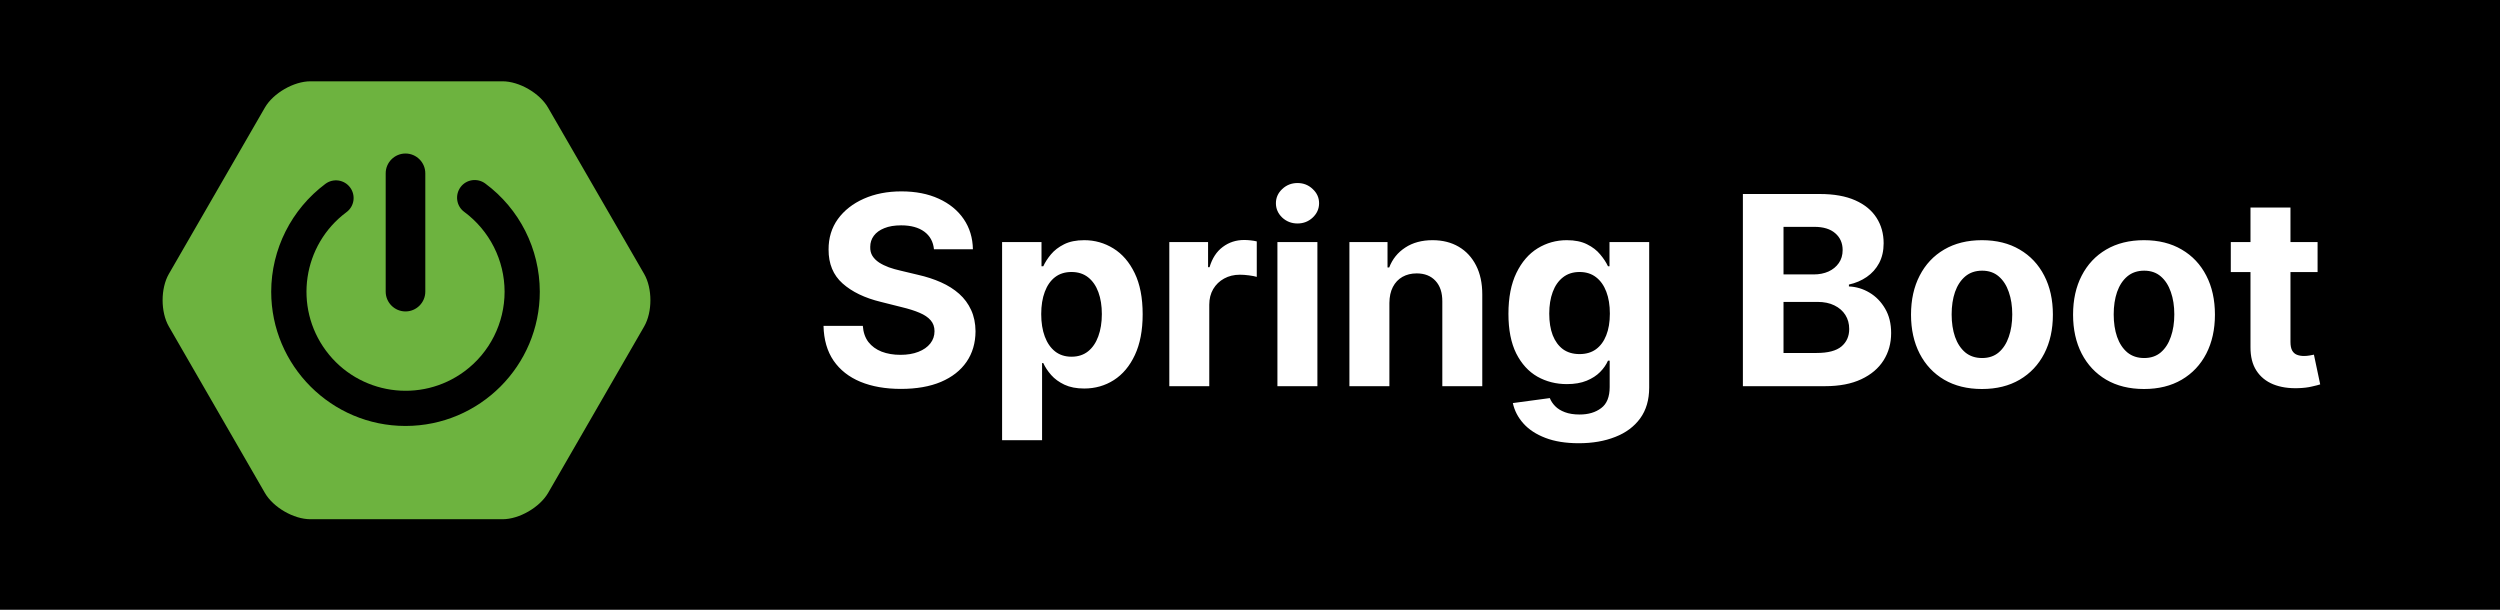
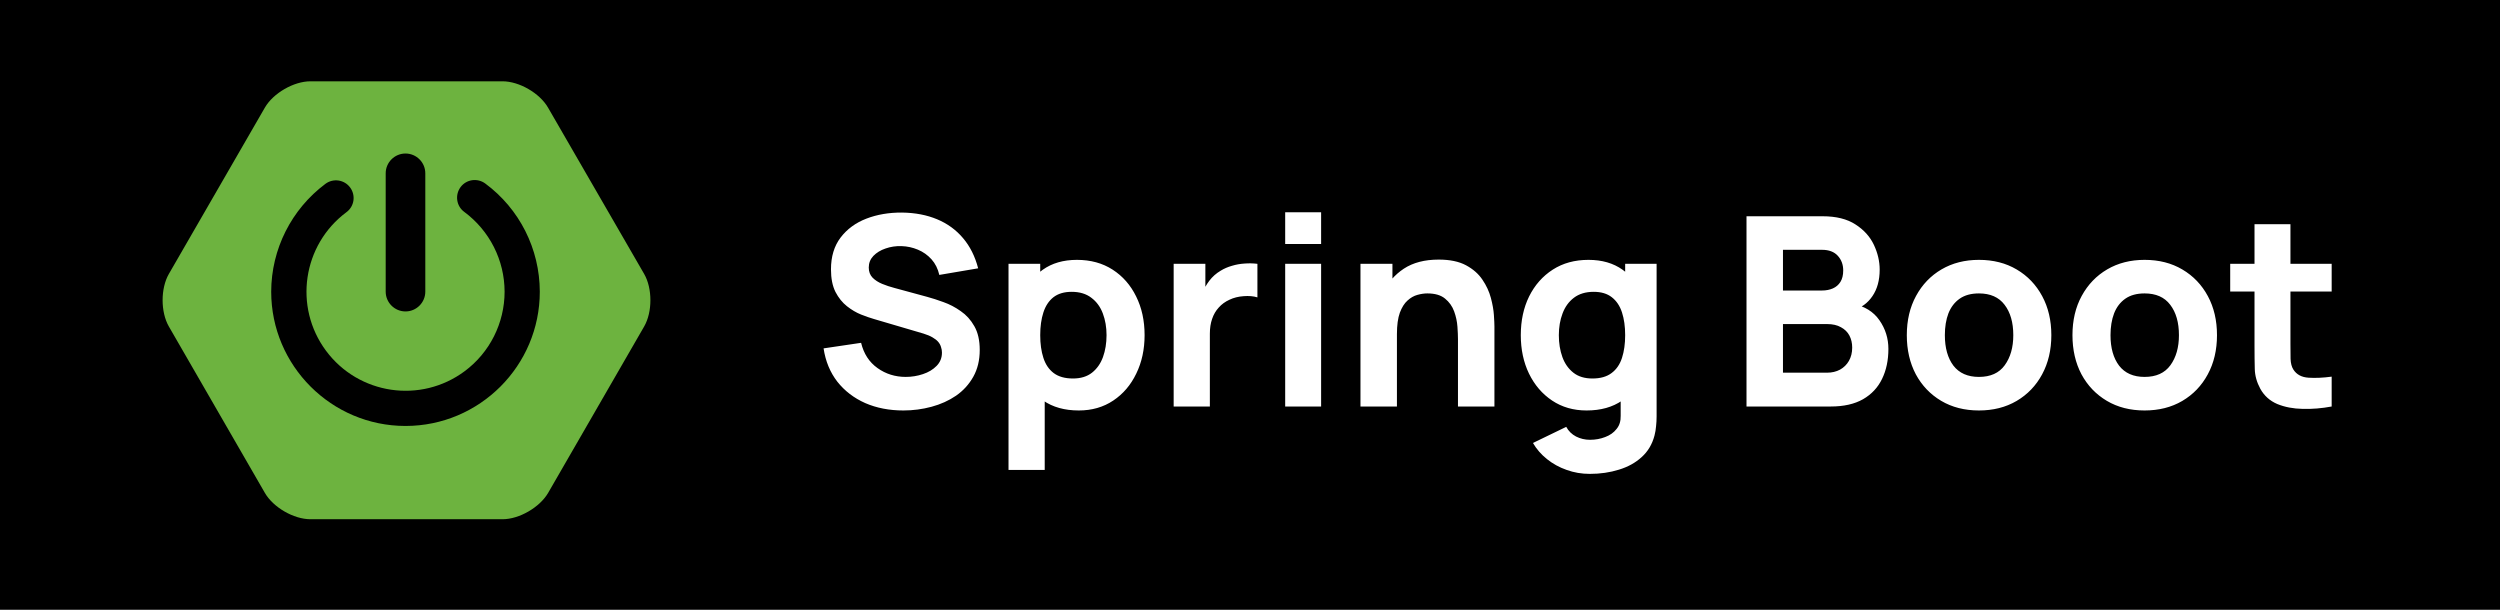
<svg xmlns="http://www.w3.org/2000/svg" width="123" height="30" viewBox="0 0 123 30" fill="none">
  <rect width="123" height="30" fill="black" />
-   <path d="M45.951 12.265C45.914 11.892 45.755 11.603 45.475 11.397C45.195 11.191 44.815 11.087 44.335 11.087C44.009 11.087 43.733 11.133 43.508 11.226C43.284 11.315 43.111 11.44 42.992 11.6C42.874 11.76 42.816 11.941 42.816 12.145C42.81 12.314 42.845 12.461 42.922 12.588C43.002 12.714 43.111 12.823 43.25 12.915C43.389 13.005 43.548 13.083 43.73 13.151C43.912 13.216 44.106 13.271 44.312 13.317L45.161 13.52C45.574 13.613 45.952 13.736 46.297 13.89C46.642 14.043 46.94 14.233 47.193 14.457C47.445 14.682 47.64 14.947 47.779 15.251C47.92 15.556 47.993 15.905 47.996 16.299C47.993 16.878 47.845 17.38 47.553 17.804C47.263 18.226 46.845 18.554 46.297 18.788C45.752 19.018 45.095 19.134 44.326 19.134C43.562 19.134 42.898 19.017 42.331 18.783C41.768 18.549 41.328 18.203 41.011 17.744C40.697 17.283 40.532 16.712 40.517 16.032H42.451C42.473 16.349 42.564 16.613 42.724 16.826C42.887 17.035 43.104 17.193 43.375 17.301C43.649 17.406 43.958 17.458 44.303 17.458C44.641 17.458 44.935 17.409 45.184 17.31C45.437 17.212 45.632 17.075 45.771 16.899C45.909 16.724 45.978 16.523 45.978 16.295C45.978 16.082 45.915 15.904 45.789 15.759C45.666 15.615 45.484 15.492 45.244 15.39C45.007 15.288 44.717 15.196 44.372 15.113L43.342 14.854C42.545 14.661 41.916 14.357 41.454 13.945C40.992 13.533 40.763 12.977 40.766 12.278C40.763 11.706 40.916 11.206 41.223 10.778C41.534 10.35 41.961 10.016 42.502 9.776C43.044 9.536 43.659 9.416 44.349 9.416C45.05 9.416 45.663 9.536 46.186 9.776C46.712 10.016 47.122 10.35 47.414 10.778C47.706 11.206 47.857 11.701 47.867 12.265H45.951ZM49.303 21.659V11.909H51.242V13.1H51.33C51.416 12.909 51.541 12.715 51.704 12.518C51.87 12.318 52.086 12.152 52.35 12.02C52.618 11.884 52.95 11.817 53.347 11.817C53.864 11.817 54.342 11.952 54.779 12.223C55.215 12.491 55.565 12.896 55.826 13.437C56.088 13.976 56.219 14.651 56.219 15.464C56.219 16.255 56.091 16.923 55.836 17.467C55.583 18.009 55.239 18.42 54.802 18.7C54.368 18.977 53.881 19.115 53.343 19.115C52.961 19.115 52.636 19.052 52.369 18.926C52.104 18.8 51.887 18.642 51.718 18.451C51.548 18.257 51.419 18.061 51.33 17.864H51.27V21.659H49.303ZM51.228 15.454C51.228 15.876 51.287 16.244 51.404 16.558C51.521 16.872 51.69 17.116 51.912 17.292C52.133 17.464 52.403 17.55 52.719 17.55C53.04 17.55 53.31 17.463 53.532 17.287C53.754 17.109 53.921 16.863 54.035 16.549C54.152 16.232 54.211 15.867 54.211 15.454C54.211 15.045 54.154 14.685 54.04 14.374C53.926 14.063 53.758 13.82 53.537 13.645C53.315 13.47 53.043 13.382 52.719 13.382C52.4 13.382 52.129 13.466 51.907 13.636C51.688 13.805 51.521 14.045 51.404 14.356C51.287 14.667 51.228 15.033 51.228 15.454ZM57.53 19V11.909H59.437V13.146H59.51C59.64 12.706 59.857 12.374 60.161 12.149C60.466 11.921 60.817 11.807 61.214 11.807C61.312 11.807 61.419 11.814 61.532 11.826C61.646 11.838 61.746 11.855 61.833 11.877V13.622C61.74 13.594 61.612 13.569 61.449 13.548C61.286 13.526 61.137 13.516 61.002 13.516C60.712 13.516 60.454 13.579 60.226 13.705C60.001 13.828 59.823 14 59.69 14.222C59.561 14.444 59.496 14.699 59.496 14.988V19H57.53ZM62.849 19V11.909H64.816V19H62.849ZM63.837 10.995C63.545 10.995 63.294 10.898 63.085 10.704C62.879 10.507 62.775 10.272 62.775 9.998C62.775 9.727 62.879 9.495 63.085 9.301C63.294 9.104 63.545 9.005 63.837 9.005C64.13 9.005 64.379 9.104 64.585 9.301C64.794 9.495 64.899 9.727 64.899 9.998C64.899 10.272 64.794 10.507 64.585 10.704C64.379 10.898 64.13 10.995 63.837 10.995ZM68.358 14.901V19H66.391V11.909H68.266V13.16H68.349C68.506 12.748 68.769 12.421 69.138 12.181C69.507 11.938 69.955 11.817 70.481 11.817C70.974 11.817 71.403 11.925 71.769 12.14C72.136 12.355 72.42 12.663 72.624 13.063C72.827 13.46 72.928 13.934 72.928 14.485V19H70.962V14.836C70.965 14.402 70.854 14.063 70.629 13.82C70.404 13.574 70.095 13.451 69.701 13.451C69.437 13.451 69.203 13.508 69 13.622C68.799 13.736 68.642 13.902 68.529 14.12C68.418 14.336 68.361 14.596 68.358 14.901ZM77.673 21.807C77.036 21.807 76.489 21.719 76.034 21.544C75.582 21.371 75.221 21.136 74.954 20.837C74.686 20.539 74.512 20.203 74.432 19.831L76.251 19.586C76.306 19.728 76.394 19.86 76.514 19.983C76.634 20.106 76.793 20.205 76.99 20.279C77.19 20.356 77.433 20.394 77.719 20.394C78.147 20.394 78.499 20.29 78.776 20.08C79.056 19.874 79.196 19.528 79.196 19.041V17.744H79.113C79.027 17.941 78.898 18.128 78.725 18.303C78.553 18.478 78.331 18.621 78.061 18.732C77.79 18.843 77.467 18.898 77.091 18.898C76.559 18.898 76.074 18.775 75.637 18.529C75.203 18.28 74.857 17.9 74.598 17.389C74.343 16.875 74.215 16.226 74.215 15.441C74.215 14.637 74.346 13.966 74.607 13.428C74.869 12.889 75.217 12.486 75.651 12.218C76.088 11.951 76.566 11.817 77.087 11.817C77.484 11.817 77.816 11.884 78.084 12.02C78.351 12.152 78.567 12.318 78.73 12.518C78.896 12.715 79.024 12.909 79.113 13.1H79.187V11.909H81.14V19.069C81.14 19.672 80.992 20.177 80.697 20.584C80.401 20.99 79.992 21.294 79.469 21.497C78.948 21.704 78.35 21.807 77.673 21.807ZM77.714 17.421C78.031 17.421 78.299 17.343 78.518 17.186C78.739 17.026 78.908 16.798 79.025 16.503C79.145 16.204 79.205 15.847 79.205 15.431C79.205 15.016 79.147 14.656 79.03 14.351C78.913 14.043 78.744 13.805 78.522 13.636C78.301 13.466 78.031 13.382 77.714 13.382C77.391 13.382 77.119 13.47 76.897 13.645C76.676 13.817 76.508 14.057 76.394 14.365C76.28 14.673 76.223 15.028 76.223 15.431C76.223 15.841 76.28 16.195 76.394 16.493C76.511 16.789 76.679 17.018 76.897 17.181C77.119 17.341 77.391 17.421 77.714 17.421ZM85.75 19V9.545H89.536C90.231 9.545 90.812 9.649 91.276 9.855C91.741 10.061 92.09 10.347 92.324 10.713C92.558 11.077 92.675 11.495 92.675 11.969C92.675 12.338 92.601 12.663 92.454 12.943C92.306 13.22 92.103 13.448 91.844 13.626C91.589 13.802 91.296 13.927 90.967 14V14.093C91.327 14.108 91.664 14.21 91.978 14.397C92.295 14.585 92.552 14.848 92.749 15.187C92.946 15.522 93.044 15.922 93.044 16.387C93.044 16.889 92.92 17.337 92.671 17.73C92.424 18.121 92.06 18.431 91.576 18.658C91.093 18.886 90.498 19 89.79 19H85.75ZM87.749 17.366H89.379C89.936 17.366 90.342 17.26 90.598 17.047C90.853 16.832 90.981 16.546 90.981 16.189C90.981 15.927 90.918 15.696 90.792 15.496C90.665 15.296 90.485 15.139 90.251 15.025C90.021 14.911 89.745 14.854 89.425 14.854H87.749V17.366ZM87.749 13.502H89.231C89.505 13.502 89.748 13.454 89.961 13.359C90.176 13.26 90.345 13.122 90.469 12.943C90.595 12.765 90.658 12.551 90.658 12.302C90.658 11.96 90.536 11.684 90.293 11.475C90.053 11.266 89.711 11.161 89.268 11.161H87.749V13.502ZM97.512 19.139C96.795 19.139 96.175 18.986 95.652 18.681C95.132 18.374 94.73 17.946 94.447 17.398C94.164 16.847 94.022 16.209 94.022 15.482C94.022 14.75 94.164 14.11 94.447 13.562C94.73 13.011 95.132 12.583 95.652 12.278C96.175 11.971 96.795 11.817 97.512 11.817C98.229 11.817 98.848 11.971 99.368 12.278C99.891 12.583 100.294 13.011 100.577 13.562C100.861 14.11 101.002 14.75 101.002 15.482C101.002 16.209 100.861 16.847 100.577 17.398C100.294 17.946 99.891 18.374 99.368 18.681C98.848 18.986 98.229 19.139 97.512 19.139ZM97.521 17.615C97.847 17.615 98.12 17.523 98.338 17.338C98.557 17.15 98.722 16.895 98.832 16.572C98.946 16.249 99.003 15.881 99.003 15.468C99.003 15.056 98.946 14.688 98.832 14.365C98.722 14.042 98.557 13.787 98.338 13.599C98.12 13.411 97.847 13.317 97.521 13.317C97.192 13.317 96.915 13.411 96.69 13.599C96.469 13.787 96.301 14.042 96.187 14.365C96.076 14.688 96.021 15.056 96.021 15.468C96.021 15.881 96.076 16.249 96.187 16.572C96.301 16.895 96.469 17.15 96.69 17.338C96.915 17.523 97.192 17.615 97.521 17.615ZM105.485 19.139C104.768 19.139 104.147 18.986 103.624 18.681C103.104 18.374 102.703 17.946 102.419 17.398C102.136 16.847 101.995 16.209 101.995 15.482C101.995 14.75 102.136 14.11 102.419 13.562C102.703 13.011 103.104 12.583 103.624 12.278C104.147 11.971 104.768 11.817 105.485 11.817C106.202 11.817 106.82 11.971 107.341 12.278C107.864 12.583 108.267 13.011 108.55 13.562C108.833 14.11 108.975 14.75 108.975 15.482C108.975 16.209 108.833 16.847 108.55 17.398C108.267 17.946 107.864 18.374 107.341 18.681C106.82 18.986 106.202 19.139 105.485 19.139ZM105.494 17.615C105.82 17.615 106.093 17.523 106.311 17.338C106.53 17.15 106.694 16.895 106.805 16.572C106.919 16.249 106.976 15.881 106.976 15.468C106.976 15.056 106.919 14.688 106.805 14.365C106.694 14.042 106.53 13.787 106.311 13.599C106.093 13.411 105.82 13.317 105.494 13.317C105.165 13.317 104.888 13.411 104.663 13.599C104.441 13.787 104.274 14.042 104.16 14.365C104.049 14.688 103.994 15.056 103.994 15.468C103.994 15.881 104.049 16.249 104.16 16.572C104.274 16.895 104.441 17.15 104.663 17.338C104.888 17.523 105.165 17.615 105.494 17.615ZM114.025 11.909V13.386H109.755V11.909H114.025ZM110.724 10.21H112.691V16.821C112.691 17.003 112.719 17.144 112.774 17.246C112.83 17.344 112.906 17.413 113.005 17.453C113.107 17.494 113.223 17.514 113.356 17.514C113.448 17.514 113.54 17.506 113.633 17.49C113.725 17.472 113.796 17.458 113.845 17.449L114.154 18.912C114.056 18.943 113.917 18.979 113.739 19.018C113.56 19.062 113.344 19.088 113.088 19.097C112.614 19.115 112.199 19.052 111.842 18.908C111.488 18.763 111.212 18.538 111.015 18.234C110.818 17.929 110.721 17.544 110.724 17.079V10.21Z" fill="white" />
+   <path d="M44.446 20.195C43.753 20.195 43.127 20.074 42.568 19.831C42.013 19.584 41.556 19.233 41.196 18.778C40.841 18.319 40.615 17.773 40.52 17.14L42.366 16.867C42.496 17.404 42.765 17.818 43.172 18.108C43.579 18.399 44.043 18.544 44.563 18.544C44.853 18.544 45.135 18.498 45.408 18.407C45.681 18.317 45.904 18.182 46.078 18.005C46.255 17.827 46.344 17.608 46.344 17.348C46.344 17.253 46.329 17.162 46.298 17.075C46.273 16.984 46.227 16.899 46.162 16.822C46.097 16.744 46.004 16.67 45.883 16.601C45.766 16.531 45.616 16.468 45.434 16.412L43.003 15.697C42.821 15.645 42.609 15.571 42.366 15.476C42.128 15.381 41.896 15.244 41.67 15.066C41.445 14.889 41.257 14.655 41.105 14.364C40.958 14.07 40.884 13.699 40.884 13.253C40.884 12.625 41.042 12.102 41.358 11.687C41.675 11.271 42.097 10.961 42.626 10.757C43.155 10.553 43.74 10.454 44.381 10.458C45.027 10.467 45.603 10.577 46.11 10.79C46.617 11.002 47.042 11.312 47.384 11.719C47.726 12.122 47.973 12.616 48.125 13.201L46.214 13.526C46.145 13.223 46.017 12.967 45.831 12.759C45.644 12.551 45.421 12.393 45.161 12.284C44.905 12.176 44.637 12.118 44.355 12.109C44.078 12.1 43.816 12.139 43.569 12.226C43.326 12.308 43.127 12.43 42.971 12.59C42.819 12.75 42.743 12.941 42.743 13.162C42.743 13.366 42.806 13.533 42.931 13.662C43.057 13.788 43.215 13.89 43.406 13.968C43.597 14.046 43.792 14.111 43.991 14.163L45.616 14.605C45.859 14.67 46.127 14.757 46.422 14.865C46.717 14.969 46.998 15.116 47.267 15.307C47.54 15.493 47.763 15.74 47.937 16.048C48.114 16.356 48.203 16.746 48.203 17.218C48.203 17.721 48.097 18.16 47.885 18.538C47.676 18.91 47.395 19.22 47.039 19.467C46.684 19.71 46.281 19.892 45.831 20.013C45.384 20.134 44.923 20.195 44.446 20.195ZM53.077 20.195C52.379 20.195 51.796 20.032 51.328 19.707C50.86 19.383 50.507 18.941 50.269 18.381C50.035 17.823 49.918 17.192 49.918 16.49C49.918 15.788 50.035 15.158 50.269 14.598C50.503 14.04 50.847 13.598 51.302 13.273C51.757 12.947 52.318 12.785 52.986 12.785C53.657 12.785 54.242 12.945 54.741 13.266C55.239 13.587 55.625 14.027 55.898 14.585C56.175 15.14 56.314 15.775 56.314 16.49C56.314 17.192 56.177 17.823 55.904 18.381C55.636 18.941 55.258 19.383 54.773 19.707C54.288 20.032 53.722 20.195 53.077 20.195ZM49.619 23.12V12.98H51.179V17.79H51.4V23.12H49.619ZM52.791 18.622C53.172 18.622 53.484 18.527 53.727 18.336C53.969 18.145 54.149 17.89 54.266 17.569C54.383 17.244 54.442 16.884 54.442 16.49C54.442 16.1 54.381 15.745 54.26 15.424C54.138 15.099 53.95 14.841 53.694 14.65C53.443 14.456 53.12 14.358 52.726 14.358C52.357 14.358 52.058 14.447 51.829 14.624C51.603 14.802 51.439 15.051 51.335 15.372C51.231 15.693 51.179 16.065 51.179 16.49C51.179 16.915 51.231 17.287 51.335 17.608C51.439 17.929 51.608 18.178 51.842 18.355C52.08 18.533 52.396 18.622 52.791 18.622ZM57.744 20V12.98H59.304V14.696L59.135 14.475C59.226 14.232 59.347 14.011 59.499 13.812C59.651 13.613 59.837 13.448 60.058 13.318C60.227 13.214 60.411 13.134 60.611 13.078C60.81 13.017 61.016 12.98 61.228 12.967C61.44 12.95 61.653 12.954 61.865 12.98V14.631C61.67 14.57 61.443 14.551 61.182 14.572C60.927 14.59 60.695 14.648 60.487 14.748C60.279 14.843 60.103 14.971 59.961 15.132C59.818 15.287 59.709 15.474 59.636 15.691C59.562 15.903 59.525 16.143 59.525 16.412V20H57.744ZM63.231 12.005V10.445H64.999V12.005H63.231ZM63.231 20V12.98H64.999V20H63.231ZM71.732 20V16.685C71.732 16.525 71.723 16.321 71.706 16.074C71.689 15.823 71.635 15.571 71.544 15.32C71.453 15.069 71.303 14.858 71.095 14.69C70.891 14.521 70.601 14.436 70.224 14.436C70.072 14.436 69.91 14.46 69.737 14.508C69.563 14.555 69.401 14.648 69.249 14.787C69.097 14.921 68.972 15.121 68.872 15.385C68.777 15.649 68.729 16 68.729 16.438L67.715 15.957C67.715 15.402 67.828 14.882 68.053 14.397C68.278 13.912 68.616 13.52 69.067 13.22C69.522 12.921 70.094 12.772 70.783 12.772C71.333 12.772 71.782 12.865 72.129 13.052C72.475 13.238 72.744 13.474 72.935 13.76C73.13 14.046 73.268 14.345 73.351 14.657C73.433 14.965 73.483 15.246 73.5 15.502C73.517 15.758 73.526 15.944 73.526 16.061V20H71.732ZM66.935 20V12.98H68.508V15.307H68.729V20H66.935ZM78.216 23.315C77.817 23.315 77.438 23.25 77.078 23.12C76.719 22.994 76.396 22.817 76.11 22.587C75.828 22.362 75.598 22.097 75.421 21.794L77.059 21.001C77.171 21.209 77.332 21.367 77.54 21.476C77.752 21.584 77.982 21.638 78.229 21.638C78.493 21.638 78.742 21.593 78.976 21.502C79.21 21.415 79.397 21.283 79.535 21.105C79.678 20.932 79.745 20.715 79.737 20.455V18.414H79.958V12.98H81.505V20.481C81.505 20.654 81.496 20.817 81.479 20.968C81.466 21.125 81.44 21.278 81.401 21.43C81.288 21.859 81.078 22.212 80.77 22.489C80.467 22.767 80.094 22.973 79.652 23.107C79.21 23.246 78.731 23.315 78.216 23.315ZM78.06 20.195C77.414 20.195 76.849 20.032 76.363 19.707C75.878 19.383 75.499 18.941 75.226 18.381C74.957 17.823 74.823 17.192 74.823 16.49C74.823 15.775 74.959 15.14 75.232 14.585C75.51 14.027 75.897 13.587 76.396 13.266C76.894 12.945 77.479 12.785 78.151 12.785C78.818 12.785 79.379 12.947 79.834 13.273C80.289 13.598 80.634 14.04 80.868 14.598C81.102 15.158 81.219 15.788 81.219 16.49C81.219 17.192 81.1 17.823 80.861 18.381C80.627 18.941 80.276 19.383 79.808 19.707C79.34 20.032 78.757 20.195 78.06 20.195ZM78.346 18.622C78.74 18.622 79.054 18.533 79.288 18.355C79.527 18.178 79.698 17.929 79.802 17.608C79.906 17.287 79.958 16.915 79.958 16.49C79.958 16.065 79.906 15.693 79.802 15.372C79.698 15.051 79.531 14.802 79.301 14.624C79.076 14.447 78.779 14.358 78.411 14.358C78.016 14.358 77.691 14.456 77.436 14.65C77.184 14.841 76.998 15.099 76.877 15.424C76.755 15.745 76.695 16.1 76.695 16.49C76.695 16.884 76.753 17.244 76.87 17.569C76.987 17.89 77.167 18.145 77.41 18.336C77.652 18.527 77.964 18.622 78.346 18.622ZM85.928 20V10.64H89.672C90.339 10.64 90.878 10.774 91.29 11.043C91.702 11.307 92.003 11.641 92.194 12.044C92.384 12.447 92.48 12.854 92.48 13.266C92.48 13.79 92.36 14.226 92.122 14.572C91.888 14.919 91.565 15.151 91.154 15.268V14.943C91.739 15.064 92.176 15.335 92.467 15.755C92.761 16.176 92.909 16.646 92.909 17.166C92.909 17.725 92.805 18.217 92.597 18.642C92.393 19.066 92.081 19.4 91.661 19.642C91.24 19.881 90.712 20 90.075 20H85.928ZM87.722 18.336H89.893C90.131 18.336 90.343 18.286 90.53 18.186C90.716 18.082 90.861 17.939 90.965 17.758C91.073 17.571 91.128 17.352 91.128 17.101C91.128 16.88 91.082 16.683 90.991 16.509C90.9 16.336 90.761 16.2 90.575 16.1C90.393 15.996 90.166 15.944 89.893 15.944H87.722V18.336ZM87.722 14.293H89.646C89.845 14.293 90.023 14.258 90.179 14.189C90.335 14.12 90.458 14.014 90.549 13.87C90.64 13.723 90.686 13.535 90.686 13.305C90.686 13.019 90.597 12.778 90.419 12.584C90.241 12.389 89.984 12.291 89.646 12.291H87.722V14.293ZM97.364 20.195C96.658 20.195 96.038 20.037 95.505 19.721C94.972 19.404 94.556 18.969 94.257 18.414C93.962 17.855 93.815 17.214 93.815 16.49C93.815 15.758 93.967 15.114 94.27 14.559C94.573 14.001 94.991 13.565 95.524 13.253C96.057 12.941 96.671 12.785 97.364 12.785C98.07 12.785 98.69 12.943 99.223 13.259C99.76 13.576 100.178 14.014 100.477 14.572C100.776 15.127 100.926 15.766 100.926 16.49C100.926 17.218 100.774 17.861 100.471 18.421C100.172 18.975 99.754 19.411 99.216 19.727C98.683 20.039 98.066 20.195 97.364 20.195ZM97.364 18.544C97.932 18.544 98.354 18.353 98.631 17.972C98.913 17.586 99.054 17.092 99.054 16.49C99.054 15.866 98.911 15.368 98.625 14.995C98.343 14.622 97.923 14.436 97.364 14.436C96.978 14.436 96.662 14.523 96.415 14.696C96.168 14.869 95.984 15.11 95.862 15.418C95.745 15.725 95.687 16.083 95.687 16.49C95.687 17.118 95.828 17.619 96.109 17.991C96.395 18.36 96.814 18.544 97.364 18.544ZM105.514 20.195C104.808 20.195 104.188 20.037 103.655 19.721C103.122 19.404 102.706 18.969 102.407 18.414C102.113 17.855 101.965 17.214 101.965 16.49C101.965 15.758 102.117 15.114 102.42 14.559C102.724 14.001 103.142 13.565 103.675 13.253C104.208 12.941 104.821 12.785 105.514 12.785C106.221 12.785 106.84 12.943 107.373 13.259C107.911 13.576 108.329 14.014 108.628 14.572C108.927 15.127 109.076 15.766 109.076 16.49C109.076 17.218 108.925 17.861 108.621 18.421C108.322 18.975 107.904 19.411 107.367 19.727C106.834 20.039 106.216 20.195 105.514 20.195ZM105.514 18.544C106.082 18.544 106.504 18.353 106.782 17.972C107.063 17.586 107.204 17.092 107.204 16.49C107.204 15.866 107.061 15.368 106.775 14.995C106.494 14.622 106.073 14.436 105.514 14.436C105.129 14.436 104.812 14.523 104.565 14.696C104.318 14.869 104.134 15.11 104.013 15.418C103.896 15.725 103.837 16.083 103.837 16.49C103.837 17.118 103.978 17.619 104.26 17.991C104.546 18.36 104.964 18.544 105.514 18.544ZM114.718 20C114.232 20.091 113.756 20.13 113.288 20.117C112.824 20.108 112.408 20.028 112.04 19.877C111.676 19.721 111.398 19.471 111.208 19.129C111.034 18.808 110.943 18.483 110.935 18.154C110.926 17.82 110.922 17.443 110.922 17.023V11.03H112.69V16.919C112.69 17.192 112.692 17.439 112.696 17.66C112.705 17.877 112.75 18.05 112.833 18.18C112.989 18.427 113.238 18.561 113.58 18.583C113.923 18.605 114.302 18.587 114.718 18.531V20ZM109.726 14.345V12.98H114.718V14.345H109.726Z" fill="white" />
  <path d="M31.693 13.479L26.963 5.294C26.554 4.584 25.547 4 24.723 4H15.273C14.454 4 13.442 4.584 13.032 5.294L8.307 13.479C7.898 14.189 7.898 15.352 8.307 16.062L13.032 24.251C13.442 24.962 14.449 25.546 15.273 25.546H24.727C25.547 25.546 26.553 24.962 26.968 24.251L31.693 16.062C32.102 15.352 32.103 14.189 31.693 13.479ZM18.976 8.527C18.976 7.991 19.414 7.553 19.951 7.553C20.487 7.553 20.925 7.991 20.925 8.527V14.349C20.925 14.886 20.487 15.323 19.951 15.323C19.414 15.323 18.976 14.886 18.976 14.349V8.527ZM19.951 20.957C16.308 20.957 13.343 17.992 13.343 14.349C13.348 12.26 14.336 10.297 16.011 9.045C16.103 8.977 16.207 8.927 16.317 8.899C16.428 8.871 16.543 8.866 16.656 8.882C16.768 8.899 16.877 8.938 16.975 8.996C17.073 9.055 17.158 9.132 17.226 9.224C17.294 9.315 17.343 9.419 17.371 9.53C17.399 9.64 17.405 9.755 17.389 9.868C17.372 9.981 17.333 10.09 17.275 10.187C17.216 10.285 17.139 10.37 17.047 10.438C14.887 12.043 14.435 15.098 16.04 17.258C17.645 19.418 20.699 19.87 22.859 18.265C24.097 17.347 24.826 15.893 24.826 14.349C24.824 13.585 24.644 12.833 24.299 12.151C23.954 11.47 23.454 10.878 22.84 10.424C22.454 10.142 22.374 9.596 22.657 9.21C22.939 8.824 23.485 8.744 23.871 9.026C25.561 10.274 26.554 12.25 26.558 14.349C26.558 17.997 23.593 20.957 19.951 20.957Z" fill="#6DB33F" />
</svg>
